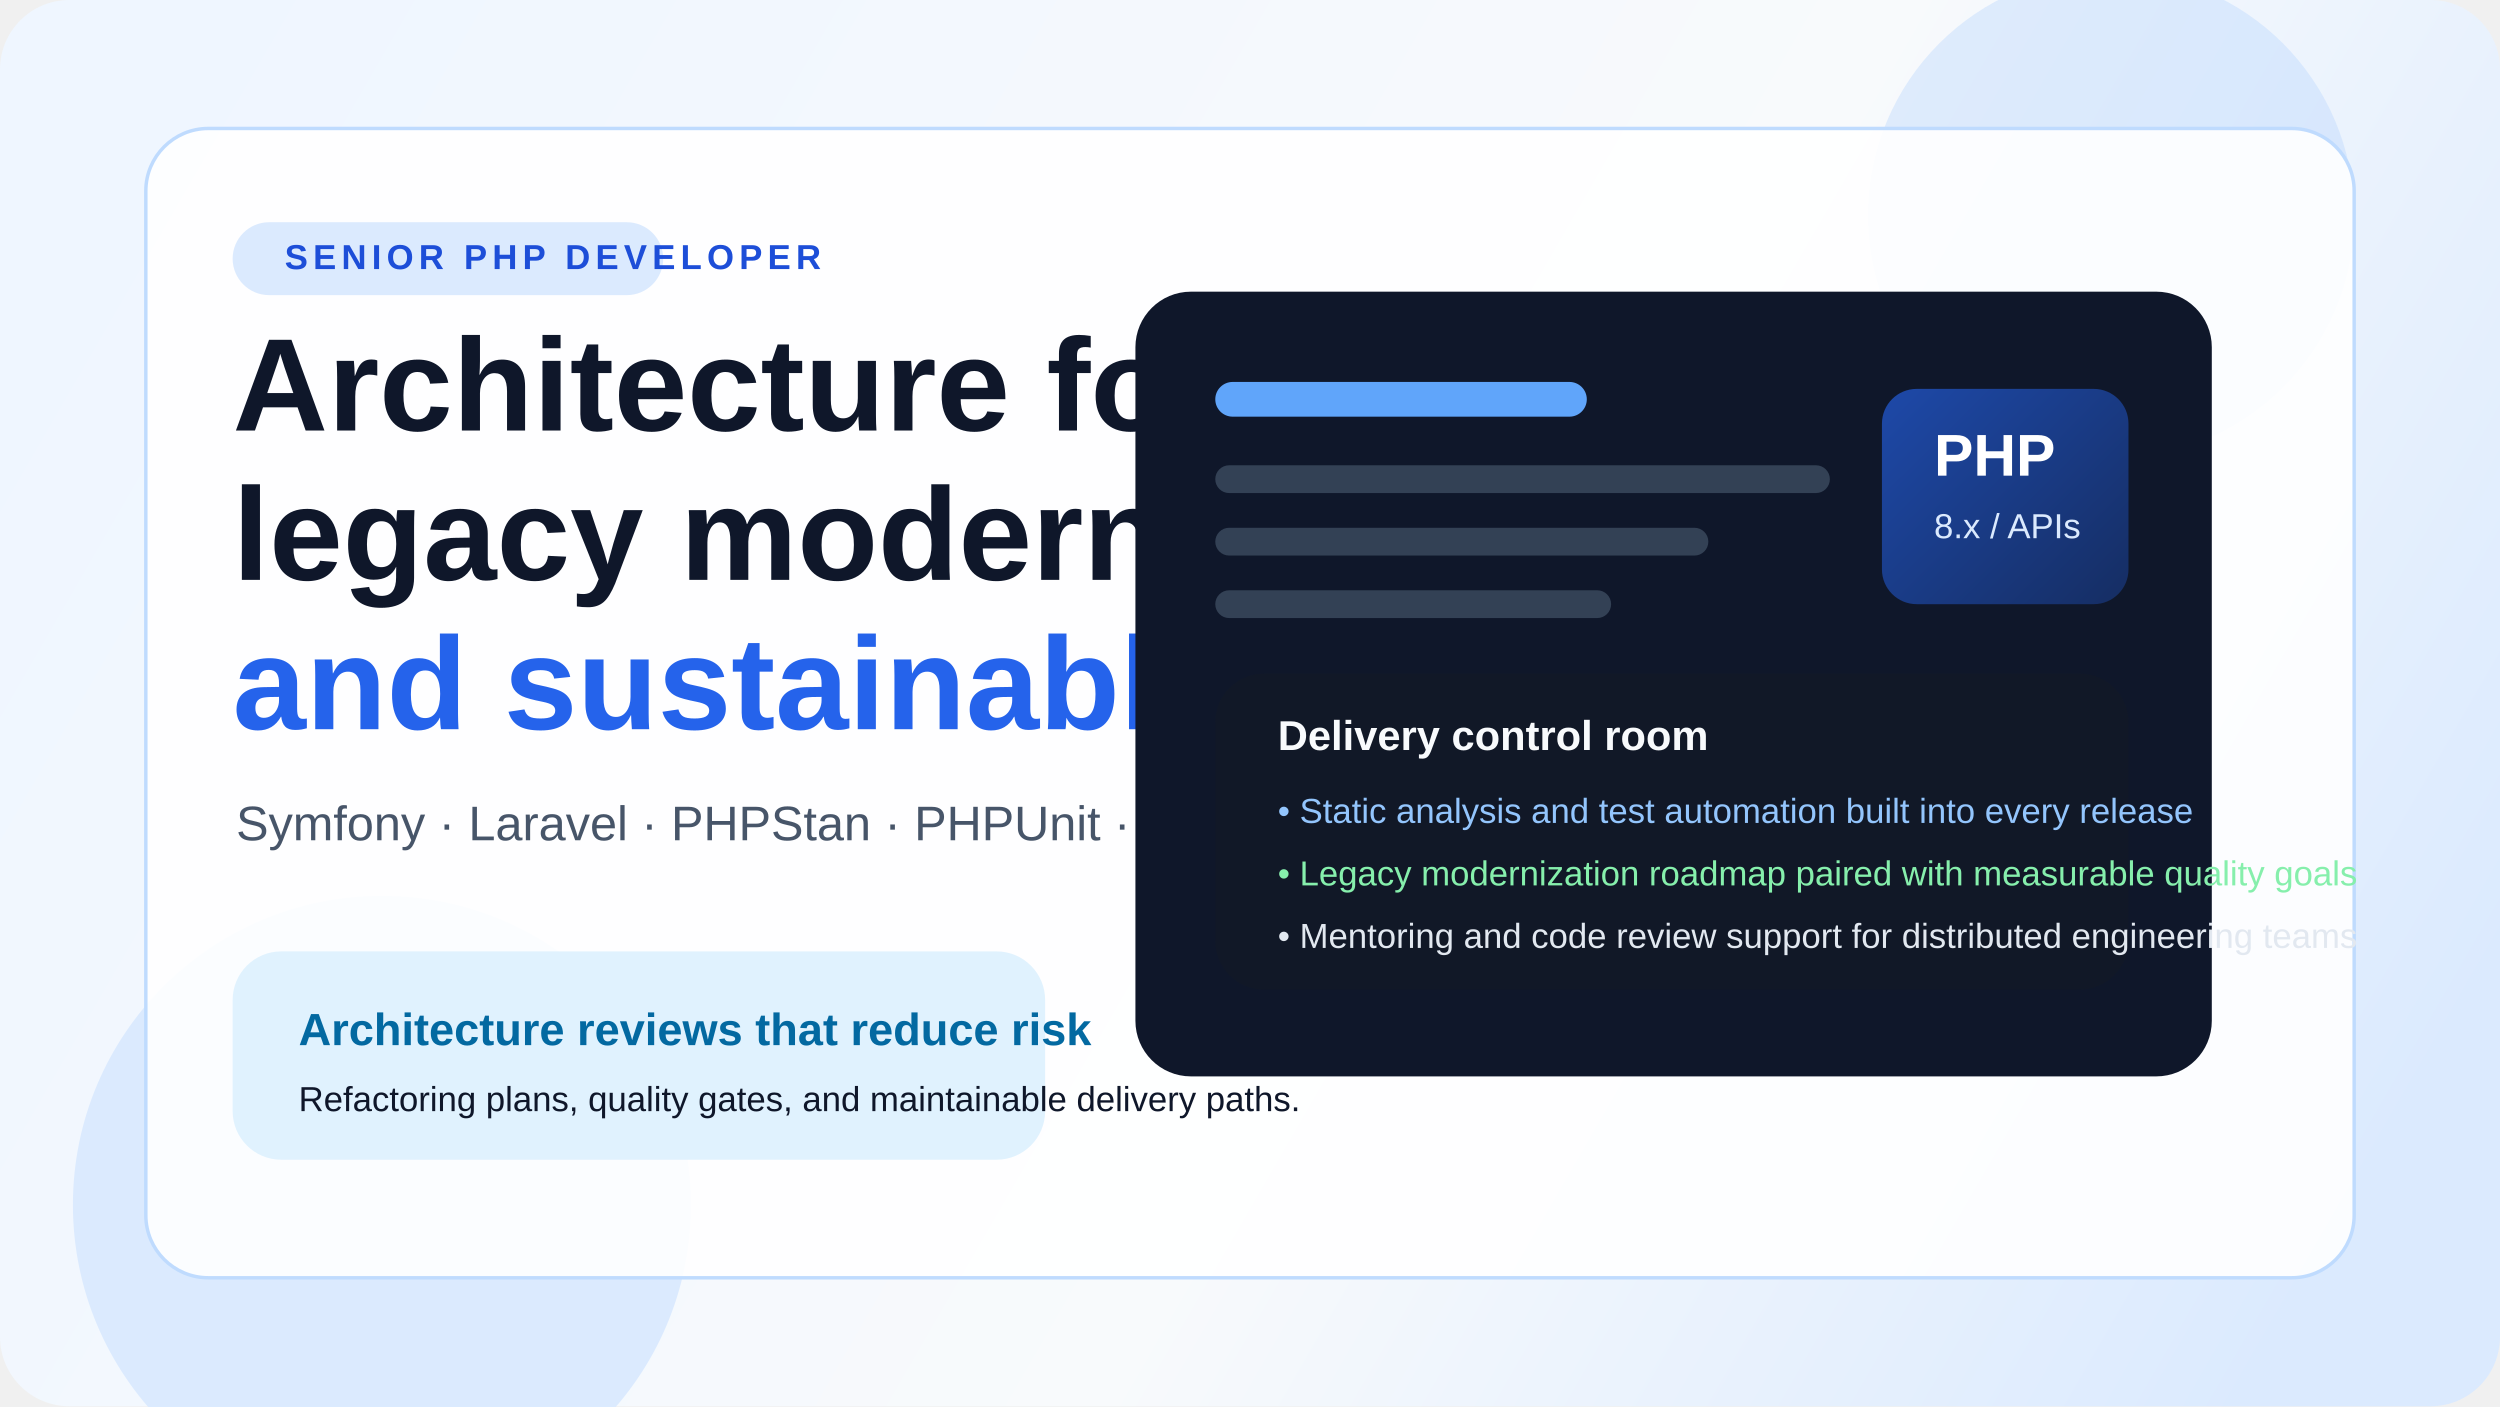
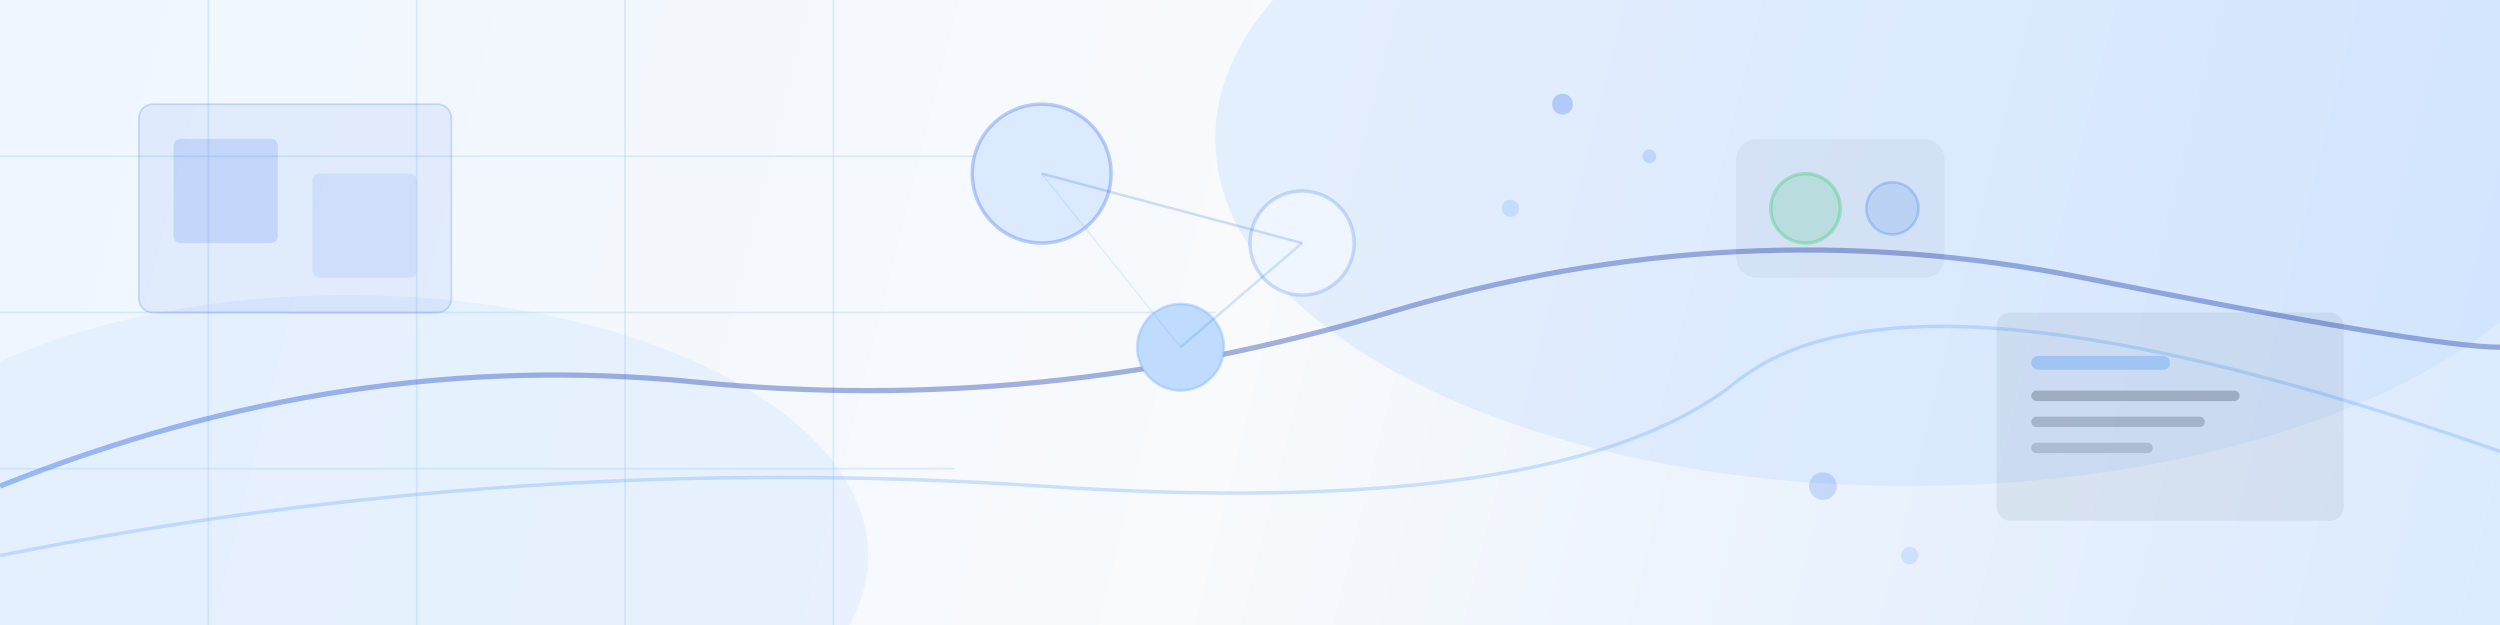
- <svg xmlns="http://www.w3.org/2000/svg" width="1440" height="810" viewBox="0 0 1440 810" fill="none" role="img" aria-labelledby="title desc">
+ <svg xmlns="http://www.w3.org/2000/svg" width="1440" height="360" viewBox="0 0 1440 360" fill="none" role="img" aria-label="Abstract architectural pattern representing software quality and modern development">
  <defs>
-     <linearGradient id="bg" x1="88" y1="48" x2="1320" y2="760" gradientUnits="userSpaceOnUse">
+     <linearGradient id="bg-std" x1="0" y1="0" x2="1440" y2="360" gradientUnits="userSpaceOnUse">
      <stop stop-color="#EFF6FF" />
-       <stop offset="0.6" stop-color="#F8FAFC" />
+       <stop offset="0.5" stop-color="#F8FAFC" />
      <stop offset="1" stop-color="#DBEAFE" />
    </linearGradient>
-     <linearGradient id="accent" x1="876" y1="180" x2="1240" y2="548" gradientUnits="userSpaceOnUse">
+     <linearGradient id="accent-std" x1="0" y1="180" x2="400" y2="180" gradientUnits="userSpaceOnUse">
      <stop stop-color="#2563EB" />
-       <stop offset="1" stop-color="#0F172A" />
+       <stop offset="1" stop-color="#1E40AF" />
+     </linearGradient>
+     <linearGradient id="glow-std" x1="720" y1="0" x2="720" y2="360" gradientUnits="userSpaceOnUse">
+       <stop stop-color="#3B82F6" stop-opacity="0.15" />
+       <stop offset="1" stop-color="#1D4ED8" stop-opacity="0" />
    </linearGradient>
  </defs>
-   <rect width="1440" height="810" rx="40" fill="url(#bg)" />
-   <circle cx="1216" cy="124" r="140" fill="#BFDBFE" fill-opacity="0.45" />
-   <circle cx="220" cy="694" r="178" fill="#DBEAFE" />
-   <rect x="84" y="74" width="1272" height="662" rx="36" fill="white" fill-opacity="0.9" stroke="#BFDBFE" stroke-width="2" />
-   <rect x="134" y="128" width="248" height="42" rx="21" fill="#DBEAFE" />
-   <text x="164" y="155" fill="#1D4ED8" font-family="Arial, Helvetica, sans-serif" font-size="20" font-weight="700" letter-spacing="3">SENIOR PHP DEVELOPER</text>
-   <text x="134" y="248" fill="#0F172A" font-family="Arial, Helvetica, sans-serif" font-size="76" font-weight="700">Architecture for</text>
-   <text x="134" y="334" fill="#0F172A" font-family="Arial, Helvetica, sans-serif" font-size="76" font-weight="700">legacy modernization</text>
-   <text x="134" y="420" fill="#2563EB" font-family="Arial, Helvetica, sans-serif" font-size="76" font-weight="700">and sustainable delivery</text>
-   <text x="136" y="484" fill="#475569" font-family="Arial, Helvetica, sans-serif" font-size="28">Symfony · Laravel · PHPStan · PHPUnit · CI/CD · mentoring</text>
-   <rect x="134" y="548" width="468" height="120" rx="28" fill="#E0F2FE" />
-   <text x="172" y="602" fill="#0369A1" font-family="Arial, Helvetica, sans-serif" font-size="26" font-weight="700">Architecture reviews that reduce risk</text>
-   <text x="172" y="640" fill="#0F172A" font-family="Arial, Helvetica, sans-serif" font-size="20">Refactoring plans, quality gates, and maintainable delivery paths.</text>
-   <rect x="654" y="168" width="620" height="452" rx="32" fill="#0F172A" />
-   <rect x="700" y="220" width="214" height="20" rx="10" fill="#60A5FA" />
-   <rect x="700" y="268" width="354" height="16" rx="8" fill="#334155" />
-   <rect x="700" y="304" width="284" height="16" rx="8" fill="#334155" />
-   <rect x="700" y="340" width="228" height="16" rx="8" fill="#334155" />
-   <rect x="1084" y="224" width="142" height="124" rx="20" fill="url(#accent)" />
-   <text x="1114" y="274" fill="white" font-family="Arial, Helvetica, sans-serif" font-size="34" font-weight="700">PHP</text>
-   <text x="1114" y="310" fill="#DBEAFE" font-family="Arial, Helvetica, sans-serif" font-size="20">8.x / APIs</text>
-   <rect x="700" y="388" width="526" height="182" rx="28" fill="#111827" />
-   <text x="736" y="432" fill="#F8FAFC" font-family="Arial, Helvetica, sans-serif" font-size="24" font-weight="700">Delivery control room</text>
-   <text x="736" y="474" fill="#93C5FD" font-family="Arial, Helvetica, sans-serif" font-size="20">• Static analysis and test automation built into every release</text>
-   <text x="736" y="510" fill="#86EFAC" font-family="Arial, Helvetica, sans-serif" font-size="20">• Legacy modernization roadmap paired with measurable quality goals</text>
-   <text x="736" y="546" fill="#E2E8F0" font-family="Arial, Helvetica, sans-serif" font-size="20">• Mentoring and code review support for distributed engineering teams</text>
+   <rect width="1440" height="360" fill="url(#bg-std)" />
+   <ellipse cx="1100" cy="80" rx="400" ry="200" fill="#BFDBFE" fill-opacity="0.35" />
+   <ellipse cx="200" cy="320" rx="300" ry="150" fill="#DBEAFE" fill-opacity="0.5" />
+   <g stroke="#93C5FD" stroke-opacity="0.3" stroke-width="1">
+     <line x1="120" y1="0" x2="120" y2="360" />
+     <line x1="240" y1="0" x2="240" y2="360" />
+     <line x1="360" y1="0" x2="360" y2="360" />
+     <line x1="480" y1="0" x2="480" y2="360" />
+     <line x1="0" y1="90" x2="600" y2="90" />
+     <line x1="0" y1="180" x2="700" y2="180" />
+     <line x1="0" y1="270" x2="550" y2="270" />
+   </g>
+   <path d="M0 280 Q200 200 400 220 T800 180 T1200 160 T1440 200" stroke="url(#accent-std)" stroke-width="3" fill="none" stroke-opacity="0.4" />
+   <path d="M0 320 Q300 260 600 280 T1000 220 T1440 260" stroke="#60A5FA" stroke-width="2" fill="none" stroke-opacity="0.3" />
+   <rect x="80" y="60" width="180" height="120" rx="8" fill="#2563EB" fill-opacity="0.08" stroke="#2563EB" stroke-opacity="0.2" />
+   <rect x="100" y="80" width="60" height="60" rx="4" fill="#2563EB" fill-opacity="0.15" />
+   <rect x="180" y="100" width="60" height="60" rx="4" fill="#3B82F6" fill-opacity="0.12" />
+   <circle cx="600" cy="100" r="40" fill="#DBEAFE" stroke="#2563EB" stroke-width="2" stroke-opacity="0.3" />
+   <circle cx="750" cy="140" r="30" fill="#EFF6FF" stroke="#3B82F6" stroke-width="2" stroke-opacity="0.25" />
+   <circle cx="680" cy="200" r="25" fill="#BFDBFE" stroke="#60A5FA" stroke-width="1.5" stroke-opacity="0.3" />
+   <line x1="600" y1="100" x2="750" y2="140" stroke="#2563EB" stroke-width="1.5" stroke-opacity="0.2" />
+   <line x1="750" y1="140" x2="680" y2="200" stroke="#3B82F6" stroke-width="1.5" stroke-opacity="0.2" />
+   <line x1="600" y1="100" x2="680" y2="200" stroke="#60A5FA" stroke-width="1" stroke-opacity="0.15" />
+   <g transform="translate(1000, 80)">
+     <rect width="120" height="80" rx="12" fill="#0F172A" fill-opacity="0.04" />
+     <circle cx="40" cy="40" r="20" fill="#22C55E" fill-opacity="0.15" stroke="#22C55E" stroke-width="2" stroke-opacity="0.3" />
+     <circle cx="90" cy="40" r="15" fill="#3B82F6" fill-opacity="0.15" stroke="#3B82F6" stroke-width="1.5" stroke-opacity="0.3" />
+   </g>
+   <g transform="translate(1150, 180)">
+     <rect width="200" height="120" rx="8" fill="#0F172A" fill-opacity="0.06" />
+     <rect x="20" y="25" width="80" height="8" rx="4" fill="#60A5FA" fill-opacity="0.4" />
+     <rect x="20" y="45" width="120" height="6" rx="3" fill="#334155" fill-opacity="0.3" />
+     <rect x="20" y="60" width="100" height="6" rx="3" fill="#334155" fill-opacity="0.25" />
+     <rect x="20" y="75" width="70" height="6" rx="3" fill="#334155" fill-opacity="0.2" />
+   </g>
+   <circle cx="900" cy="60" r="6" fill="#2563EB" fill-opacity="0.25" />
+   <circle cx="950" cy="90" r="4" fill="#3B82F6" fill-opacity="0.2" />
+   <circle cx="870" cy="120" r="5" fill="#60A5FA" fill-opacity="0.22" />
+   <circle cx="1050" cy="280" r="8" fill="#2563EB" fill-opacity="0.18" />
+   <circle cx="1100" cy="320" r="5" fill="#3B82F6" fill-opacity="0.15" />
</svg>
